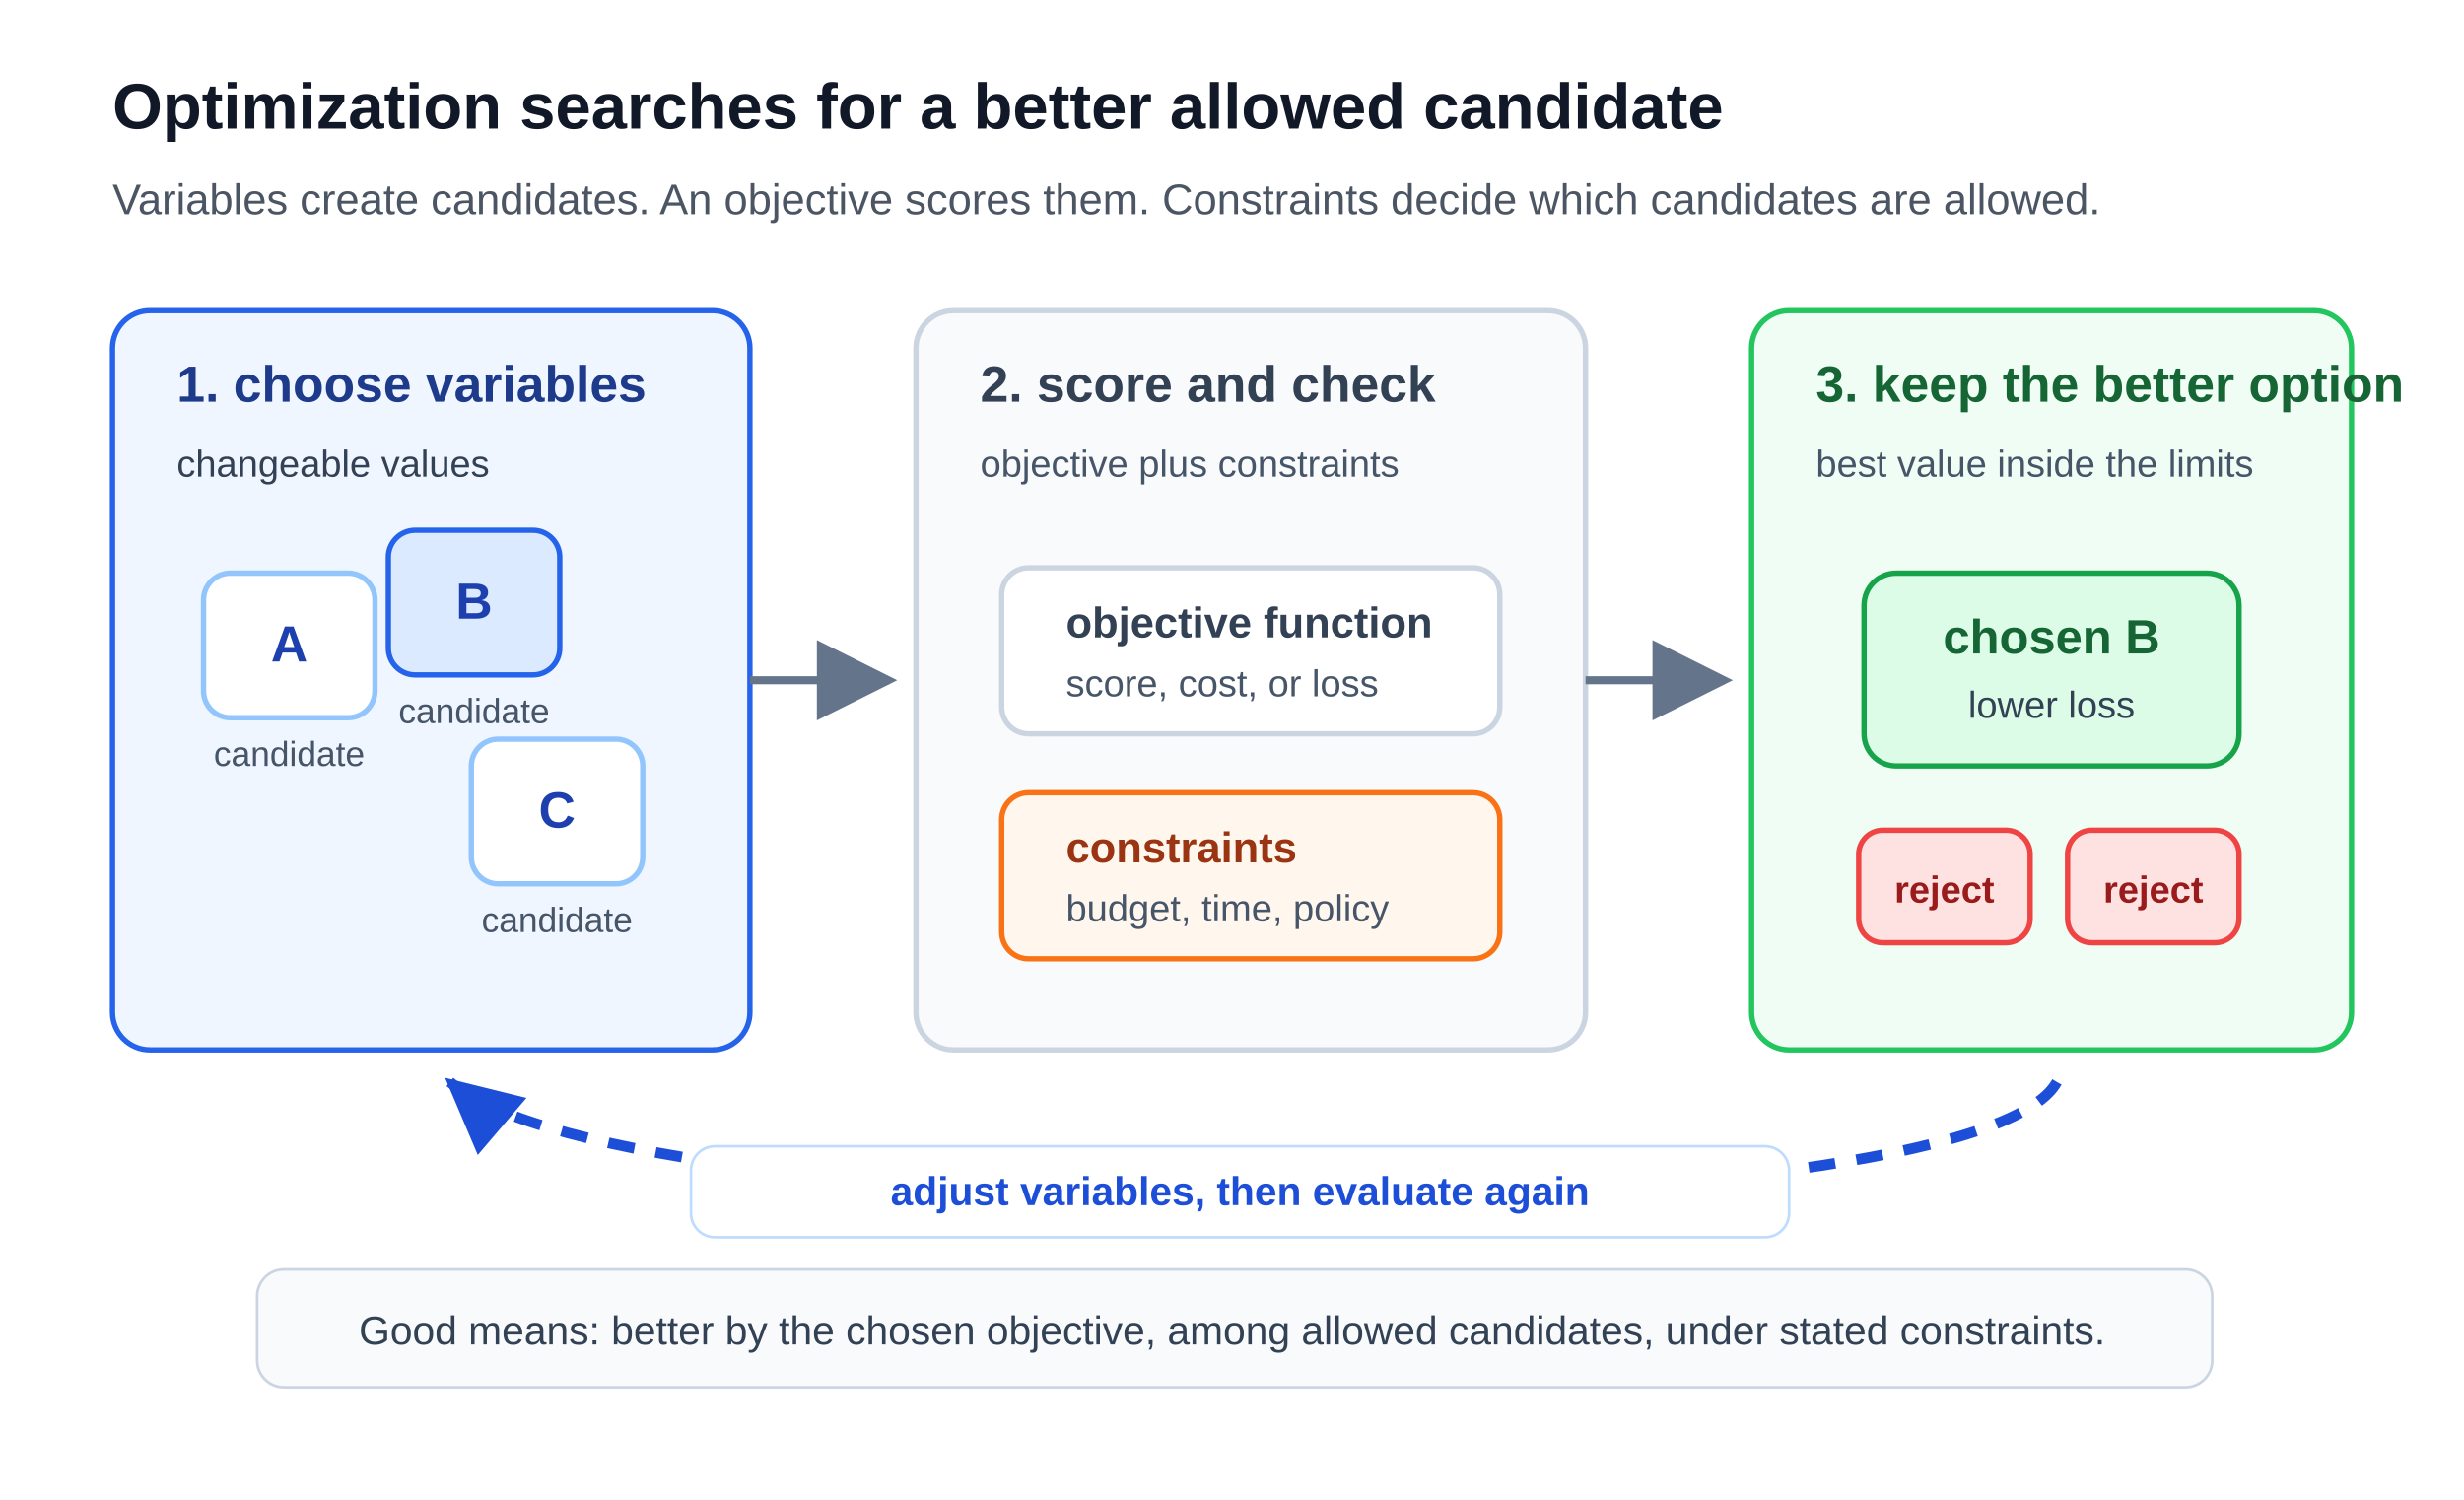
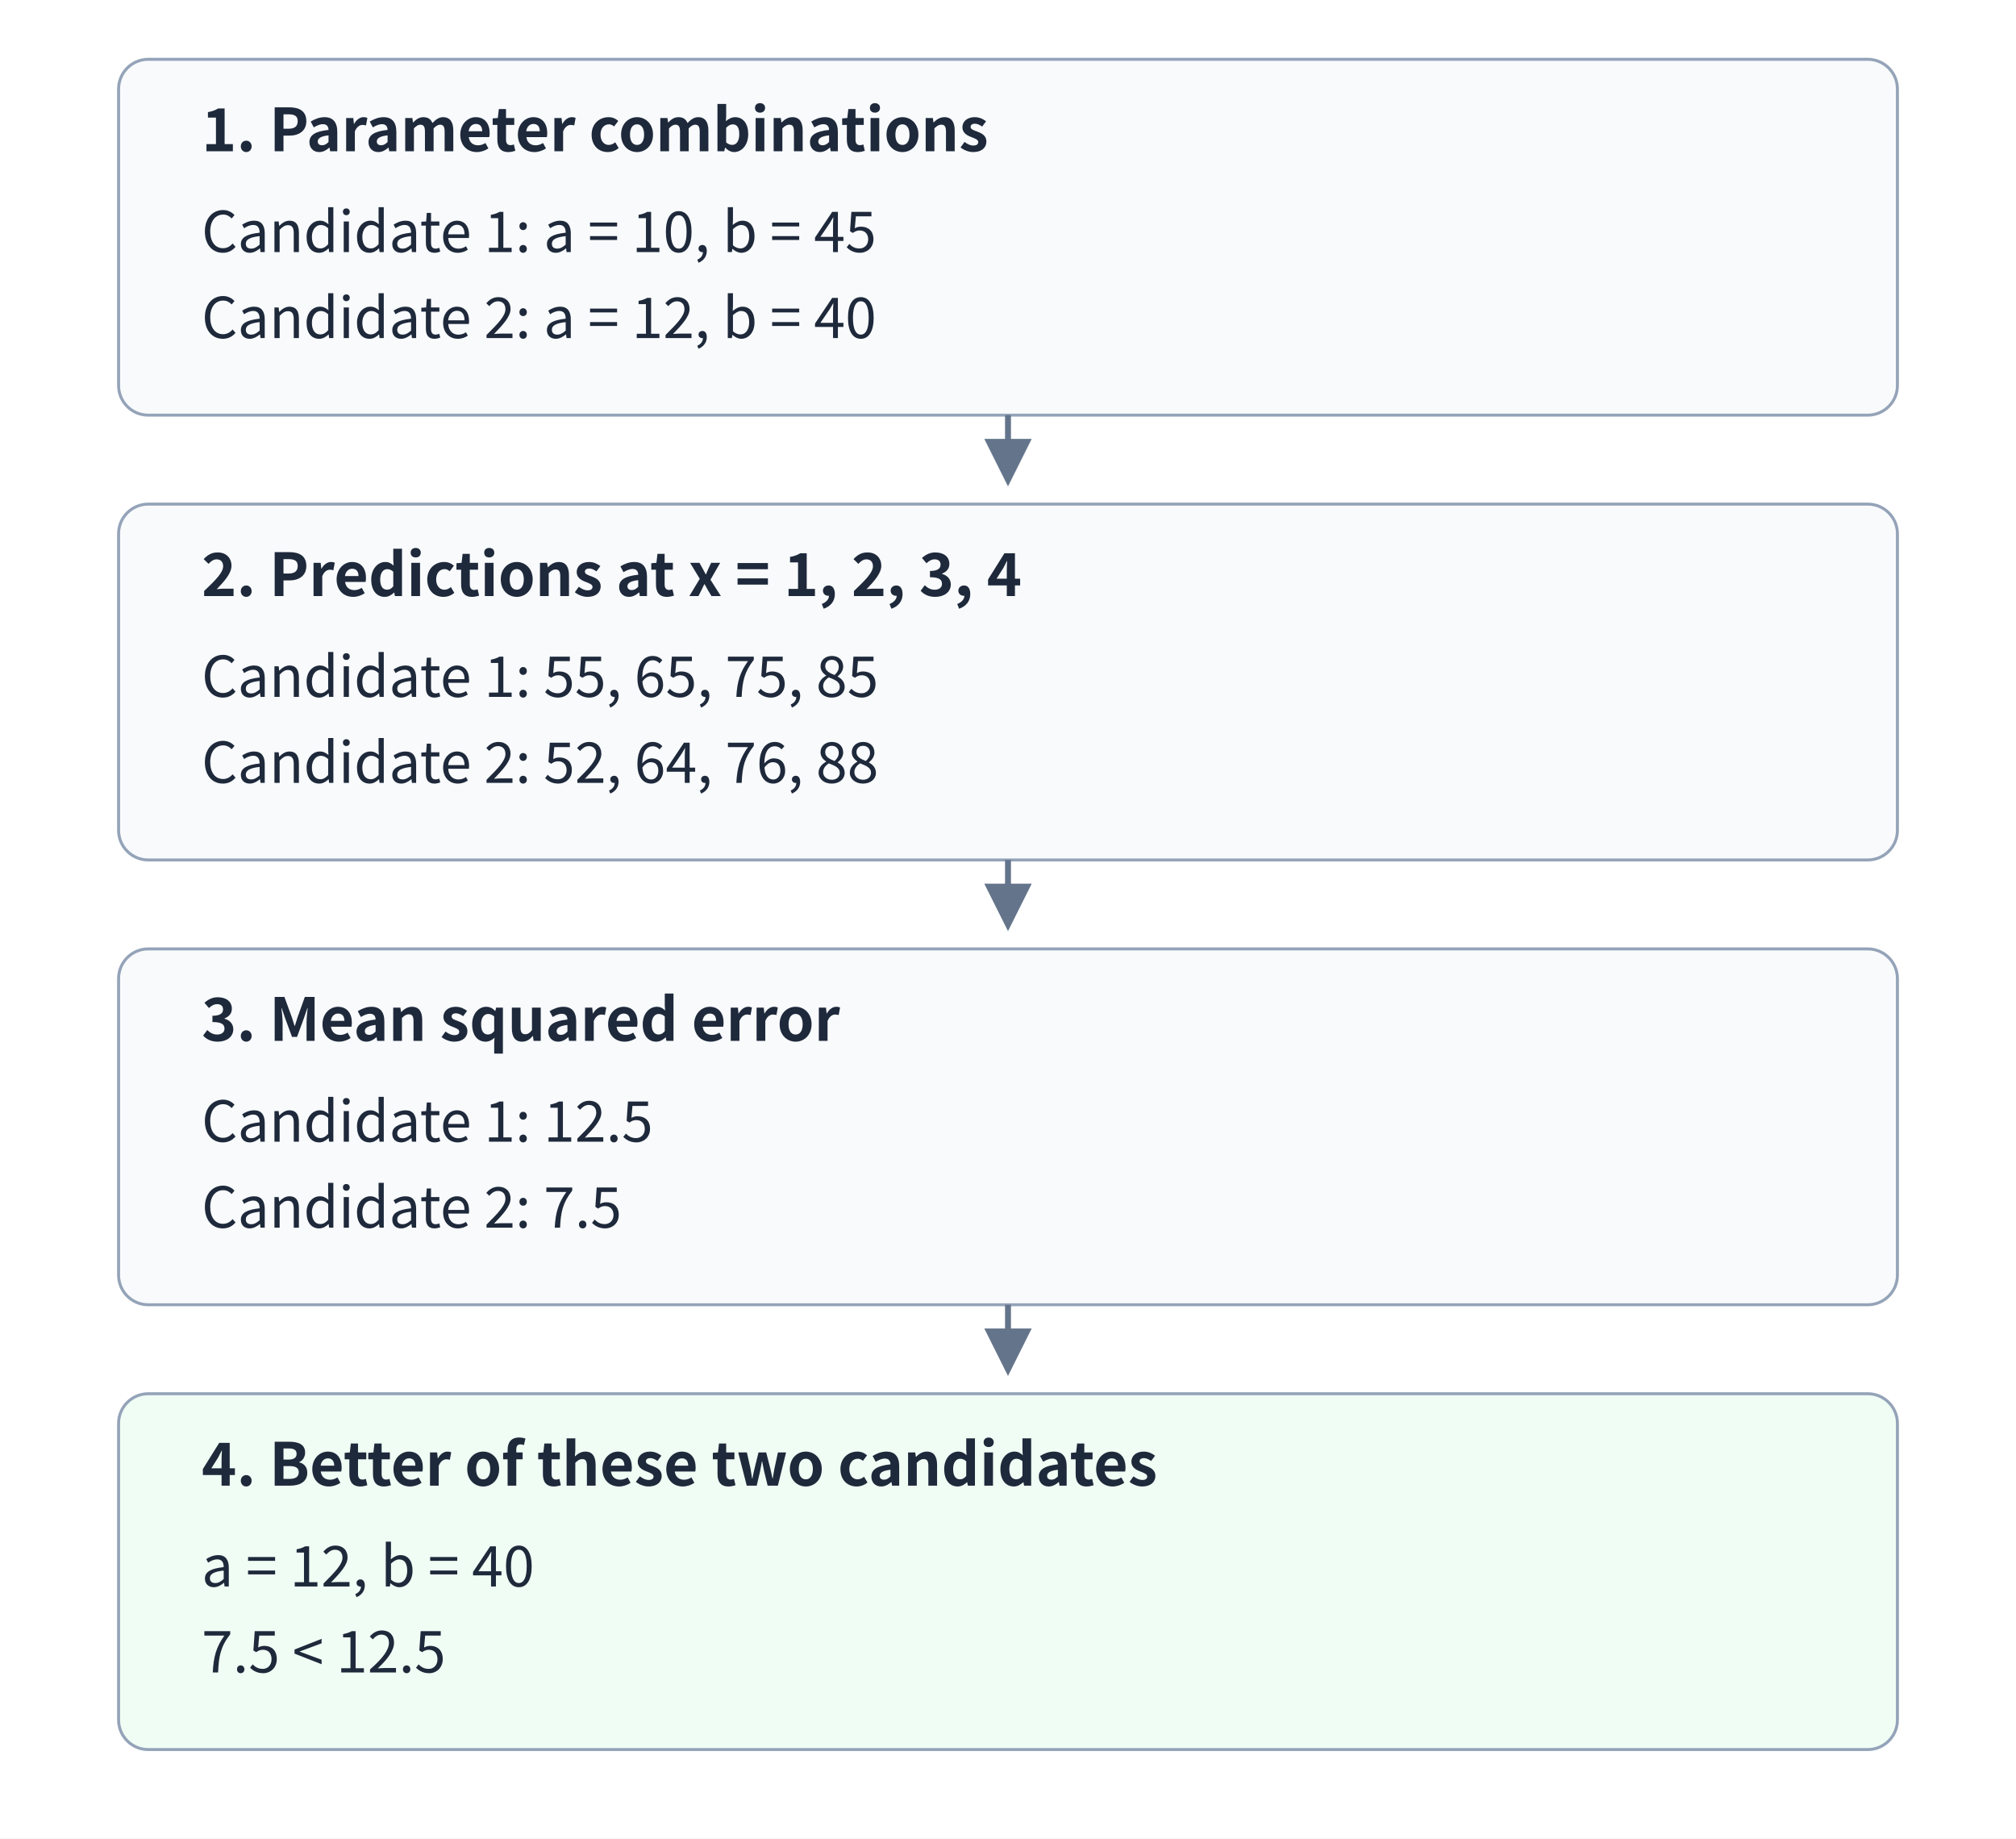
- <svg xmlns="http://www.w3.org/2000/svg" viewBox="0 0 920 560" role="img" aria-labelledby="title desc">
-   <rect width="920" height="560" fill="#ffffff" />
+ <svg xmlns="http://www.w3.org/2000/svg" viewBox="0 0 680 620" role="img" aria-labelledby="title desc">
+   <rect width="680" height="620" fill="white" />
  <defs>
-     <marker id="arrow-gray" markerWidth="10" markerHeight="10" refX="9" refY="5" orient="auto">
-       <path d="M0 0 L10 5 L0 10 Z" fill="#64748b" />
-     </marker>
-     <marker id="arrow-blue" markerWidth="7" markerHeight="7" refX="6.4" refY="3.5" orient="auto">
-       <path d="M0 0 L7 3.5 L0 7 Z" fill="#1d4ed8" />
+     <marker id="arrow" markerWidth="8" markerHeight="8" refX="7" refY="4" orient="auto">
+       <path d="M0 0 L8 4 L0 8 Z" fill="#64748b" />
    </marker>
  </defs>
-   <g font-family="Arial, sans-serif">
-     <text x="42" y="48" font-size="24" font-weight="700" fill="#111827">Optimization searches for a better allowed candidate</text>
-     <text x="42" y="80" font-size="16" fill="#4b5563">Variables create candidates. An objective scores them. Constraints decide which candidates are allowed.</text>
-     <rect x="42" y="116" width="238" height="276" rx="14" fill="#eff6ff" stroke="#2563eb" stroke-width="2" />
-     <text x="66" y="150" font-size="19" font-weight="700" fill="#1e3a8a">1. choose variables</text>
-     <text x="66" y="178" font-size="14" fill="#334155">changeable values</text>
-     <rect x="76" y="214" width="64" height="54" rx="10" fill="#ffffff" stroke="#93c5fd" stroke-width="2" />
-     <text x="108" y="247" font-size="19" font-weight="700" fill="#1e40af" text-anchor="middle">A</text>
-     <text x="108" y="286" font-size="13" fill="#475569" text-anchor="middle">candidate</text>
-     <rect x="145" y="198" width="64" height="54" rx="10" fill="#dbeafe" stroke="#2563eb" stroke-width="2" />
-     <text x="177" y="231" font-size="19" font-weight="700" fill="#1e40af" text-anchor="middle">B</text>
-     <text x="177" y="270" font-size="13" fill="#475569" text-anchor="middle">candidate</text>
-     <rect x="176" y="276" width="64" height="54" rx="10" fill="#ffffff" stroke="#93c5fd" stroke-width="2" />
-     <text x="208" y="309" font-size="19" font-weight="700" fill="#1e40af" text-anchor="middle">C</text>
-     <text x="208" y="348" font-size="13" fill="#475569" text-anchor="middle">candidate</text>
-     <line x1="280" y1="254" x2="332" y2="254" stroke="#64748b" stroke-width="3" marker-end="url(#arrow-gray)" />
-     <rect x="342" y="116" width="250" height="276" rx="14" fill="#f8fafc" stroke="#cbd5e1" stroke-width="2" />
-     <text x="366" y="150" font-size="19" font-weight="700" fill="#334155">2. score and check</text>
-     <text x="366" y="178" font-size="14" fill="#475569">objective plus constraints</text>
-     <rect x="374" y="212" width="186" height="62" rx="10" fill="#ffffff" stroke="#cbd5e1" stroke-width="2" />
-     <text x="398" y="238" font-size="16" font-weight="700" fill="#334155">objective function</text>
-     <text x="398" y="260" font-size="14" fill="#475569">score, cost, or loss</text>
-     <rect x="374" y="296" width="186" height="62" rx="10" fill="#fff7ed" stroke="#f97316" stroke-width="2" />
-     <text x="398" y="322" font-size="16" font-weight="700" fill="#9a3412">constraints</text>
-     <text x="398" y="344" font-size="14" fill="#475569">budget, time, policy</text>
-     <line x1="592" y1="254" x2="644" y2="254" stroke="#64748b" stroke-width="3" marker-end="url(#arrow-gray)" />
-     <rect x="654" y="116" width="224" height="276" rx="14" fill="#f0fdf4" stroke="#22c55e" stroke-width="2" />
-     <text x="678" y="150" font-size="19" font-weight="700" fill="#166534">3. keep the better option</text>
-     <text x="678" y="178" font-size="14" fill="#475569">best value inside the limits</text>
-     <rect x="696" y="214" width="140" height="72" rx="12" fill="#dcfce7" stroke="#16a34a" stroke-width="2" />
-     <text x="766" y="244" font-size="18" font-weight="700" fill="#166534" text-anchor="middle">chosen B</text>
-     <text x="766" y="268" font-size="14" fill="#334155" text-anchor="middle">lower loss</text>
-     <rect x="694" y="310" width="64" height="42" rx="9" fill="#fee2e2" stroke="#ef4444" stroke-width="2" />
-     <text x="726" y="337" font-size="14" font-weight="700" fill="#991b1b" text-anchor="middle">reject</text>
-     <rect x="772" y="310" width="64" height="42" rx="9" fill="#fee2e2" stroke="#ef4444" stroke-width="2" />
-     <text x="804" y="337" font-size="14" font-weight="700" fill="#991b1b" text-anchor="middle">reject</text>
-     <path d="M768 404 C736 462, 236 462, 168 404" fill="none" stroke="#1d4ed8" stroke-width="4" stroke-dasharray="10 8" marker-end="url(#arrow-blue)" />
-     <rect x="258" y="428" width="410" height="34" rx="9" fill="#ffffff" stroke="#bfdbfe" />
-     <text x="463" y="450" font-size="15" font-weight="700" fill="#1d4ed8" text-anchor="middle">adjust variables, then evaluate again</text>
-     <rect x="96" y="474" width="730" height="44" rx="10" fill="#f8fafc" stroke="#cbd5e1" />
-     <text x="134" y="502" font-size="15" fill="#334155">Good means: better by the chosen objective, among allowed candidates, under stated constraints.</text>
+   <g font-family="Noto Sans CJK JP, sans-serif" fill="#1e293b">
+     <rect x="40" y="20" width="600" height="120" rx="10" fill="#f8fafc" stroke="#94a3b8" />
+     <text x="68" y="51" font-size="20" font-weight="700">1. Parameter combinations</text>
+     <text x="68" y="85" font-size="19">Candidate 1: a = 10, b = 45</text>
+     <text x="68" y="114" font-size="19">Candidate 2: a = 12, b = 40</text>
+     <path d="M340 140 V162" stroke="#64748b" stroke-width="2" marker-end="url(#arrow)" />
+     <rect x="40" y="170" width="600" height="120" rx="10" fill="#f8fafc" stroke="#94a3b8" />
+     <text x="68" y="201" font-size="20" font-weight="700">2. Predictions at x = 1, 2, 3, 4</text>
+     <text x="68" y="235" font-size="19">Candidate 1: 55, 65, 75, 85</text>
+     <text x="68" y="264" font-size="19">Candidate 2: 52, 64, 76, 88</text>
+     <path d="M340 290 V312" stroke="#64748b" stroke-width="2" marker-end="url(#arrow)" />
+     <rect x="40" y="320" width="600" height="120" rx="10" fill="#f8fafc" stroke="#94a3b8" />
+     <text x="68" y="351" font-size="20" font-weight="700">3. Mean squared error</text>
+     <text x="68" y="385" font-size="19">Candidate 1: 12.5</text>
+     <text x="68" y="414" font-size="19">Candidate 2: 7.5</text>
+     <path d="M340 440 V462" stroke="#64748b" stroke-width="2" marker-end="url(#arrow)" />
+     <rect x="40" y="470" width="600" height="120" rx="10" fill="#f0fdf4" stroke="#94a3b8" />
+     <text x="68" y="501" font-size="20" font-weight="700">4. Better of these two candidates</text>
+     <text x="68" y="535" font-size="19">a = 12, b = 40</text>
+     <text x="68" y="564" font-size="19">7.5 &lt; 12.5</text>
  </g>
</svg>
